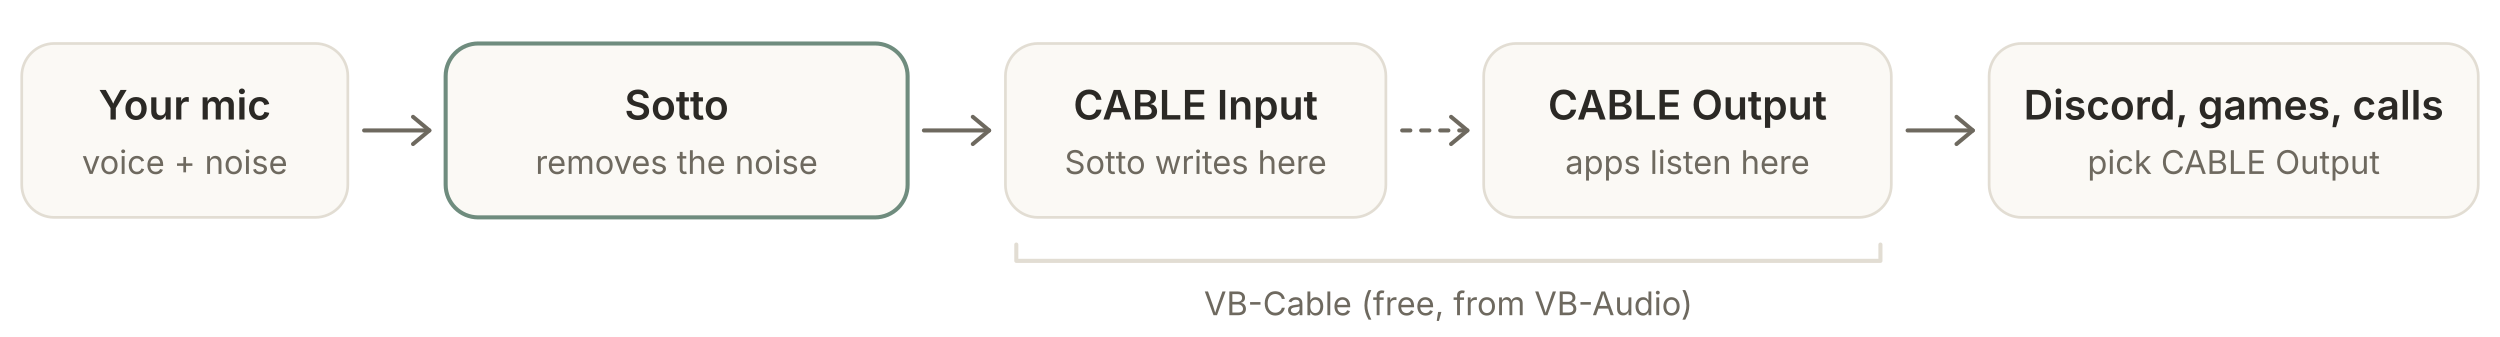
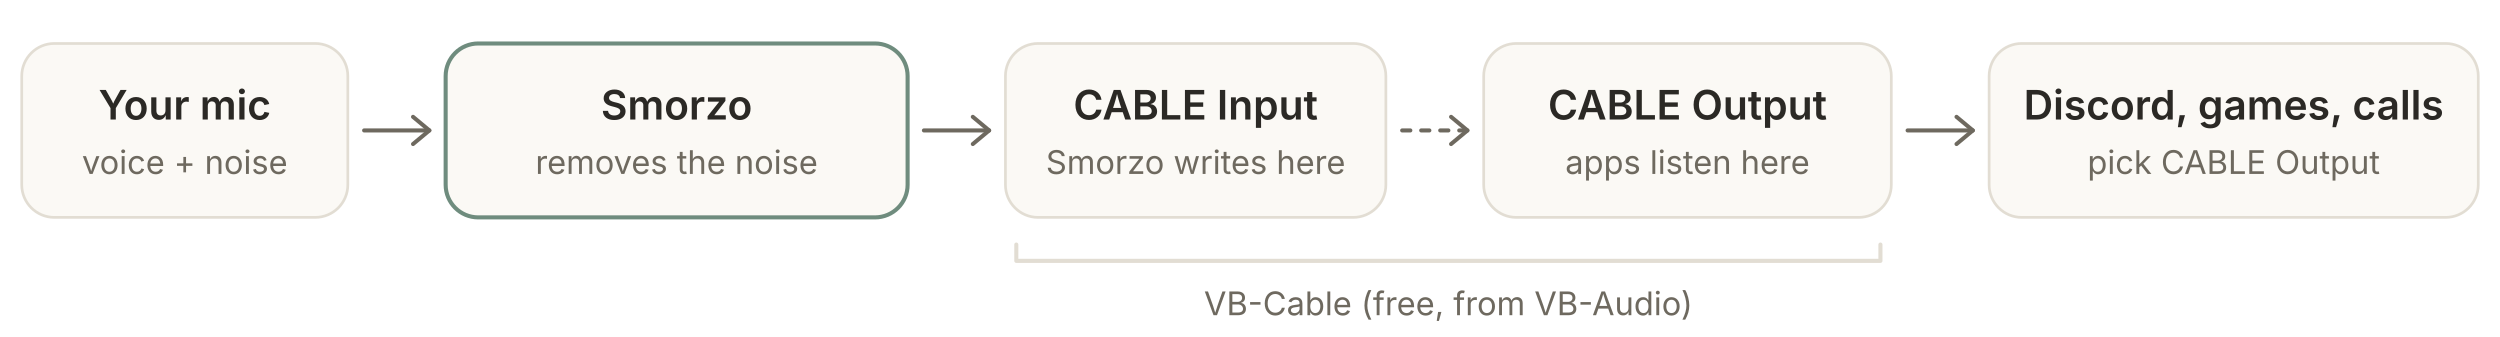
<svg xmlns="http://www.w3.org/2000/svg" width="920" height="124" viewBox="0 0 920 124" font-family="Inter, 'Segoe UI', system-ui, -apple-system, sans-serif">
  <rect x="8" y="16" width="120" height="64" rx="12" fill="#FBF9F5" stroke="#E2DDD3" stroke-width="1" />
  <text x="68.0" y="44" text-anchor="middle" font-size="15" font-weight="600" fill="#2B2925">Your mic</text>
  <text x="68.0" y="64" text-anchor="middle" font-size="12" fill="#6E695F">voice + noise</text>
  <rect x="164" y="16" width="170" height="64" rx="12" fill="#FBF9F5" stroke="#6F8C7E" stroke-width="1.5" />
-   <text x="249.0" y="44" text-anchor="middle" font-size="15" font-weight="600" fill="#2B2925">Sotto</text>
+   <text x="249.0" y="44" text-anchor="middle" font-size="15" font-weight="600" fill="#2B2925">Smorzo</text>
  <text x="249.0" y="64" text-anchor="middle" font-size="12" fill="#6E695F">removes the noise</text>
  <rect x="370" y="16" width="140" height="64" rx="12" fill="#FBF9F5" stroke="#E2DDD3" stroke-width="1" />
  <text x="440.0" y="44" text-anchor="middle" font-size="15" font-weight="600" fill="#2B2925">CABLE Input</text>
-   <text x="440.0" y="64" text-anchor="middle" font-size="12" fill="#6E695F">Sotto writes here</text>
+   <text x="440.0" y="64" text-anchor="middle" font-size="12" fill="#6E695F">Smorzo writes here</text>
  <rect x="546" y="16" width="150" height="64" rx="12" fill="#FBF9F5" stroke="#E2DDD3" stroke-width="1" />
  <text x="621.0" y="44" text-anchor="middle" font-size="15" font-weight="600" fill="#2B2925">CABLE Output</text>
  <text x="621.0" y="64" text-anchor="middle" font-size="12" fill="#6E695F">apps listen here</text>
  <rect x="732" y="16" width="180" height="64" rx="12" fill="#FBF9F5" stroke="#E2DDD3" stroke-width="1" />
  <text x="822.0" y="44" text-anchor="middle" font-size="15" font-weight="600" fill="#2B2925">Discord, games, calls</text>
  <text x="822.0" y="64" text-anchor="middle" font-size="12" fill="#6E695F">pick CABLE Output</text>
  <path d="M134 48H158" stroke="#6E695F" stroke-width="1.5" stroke-linecap="round" />
  <path d="M152 43l6 5-6 5" fill="none" stroke="#6E695F" stroke-width="1.5" stroke-linecap="round" stroke-linejoin="round" />
  <path d="M340 48H364" stroke="#6E695F" stroke-width="1.5" stroke-linecap="round" />
  <path d="M358 43l6 5-6 5" fill="none" stroke="#6E695F" stroke-width="1.5" stroke-linecap="round" stroke-linejoin="round" />
  <path d="M516 48H540" stroke-dasharray="3 4" stroke="#6E695F" stroke-width="1.5" stroke-linecap="round" />
  <path d="M534 43l6 5-6 5" fill="none" stroke="#6E695F" stroke-width="1.5" stroke-linecap="round" stroke-linejoin="round" />
  <path d="M702 48H726" stroke="#6E695F" stroke-width="1.5" stroke-linecap="round" />
  <path d="M720 43l6 5-6 5" fill="none" stroke="#6E695F" stroke-width="1.5" stroke-linecap="round" stroke-linejoin="round" />
  <path d="M374 90v6H692v-6" fill="none" stroke="#E2DDD3" stroke-width="1.5" stroke-linecap="round" stroke-linejoin="round" />
  <text x="533.0" y="116" text-anchor="middle" font-size="12" fill="#6E695F">VB-Cable (free, from VB-Audio)</text>
</svg>
